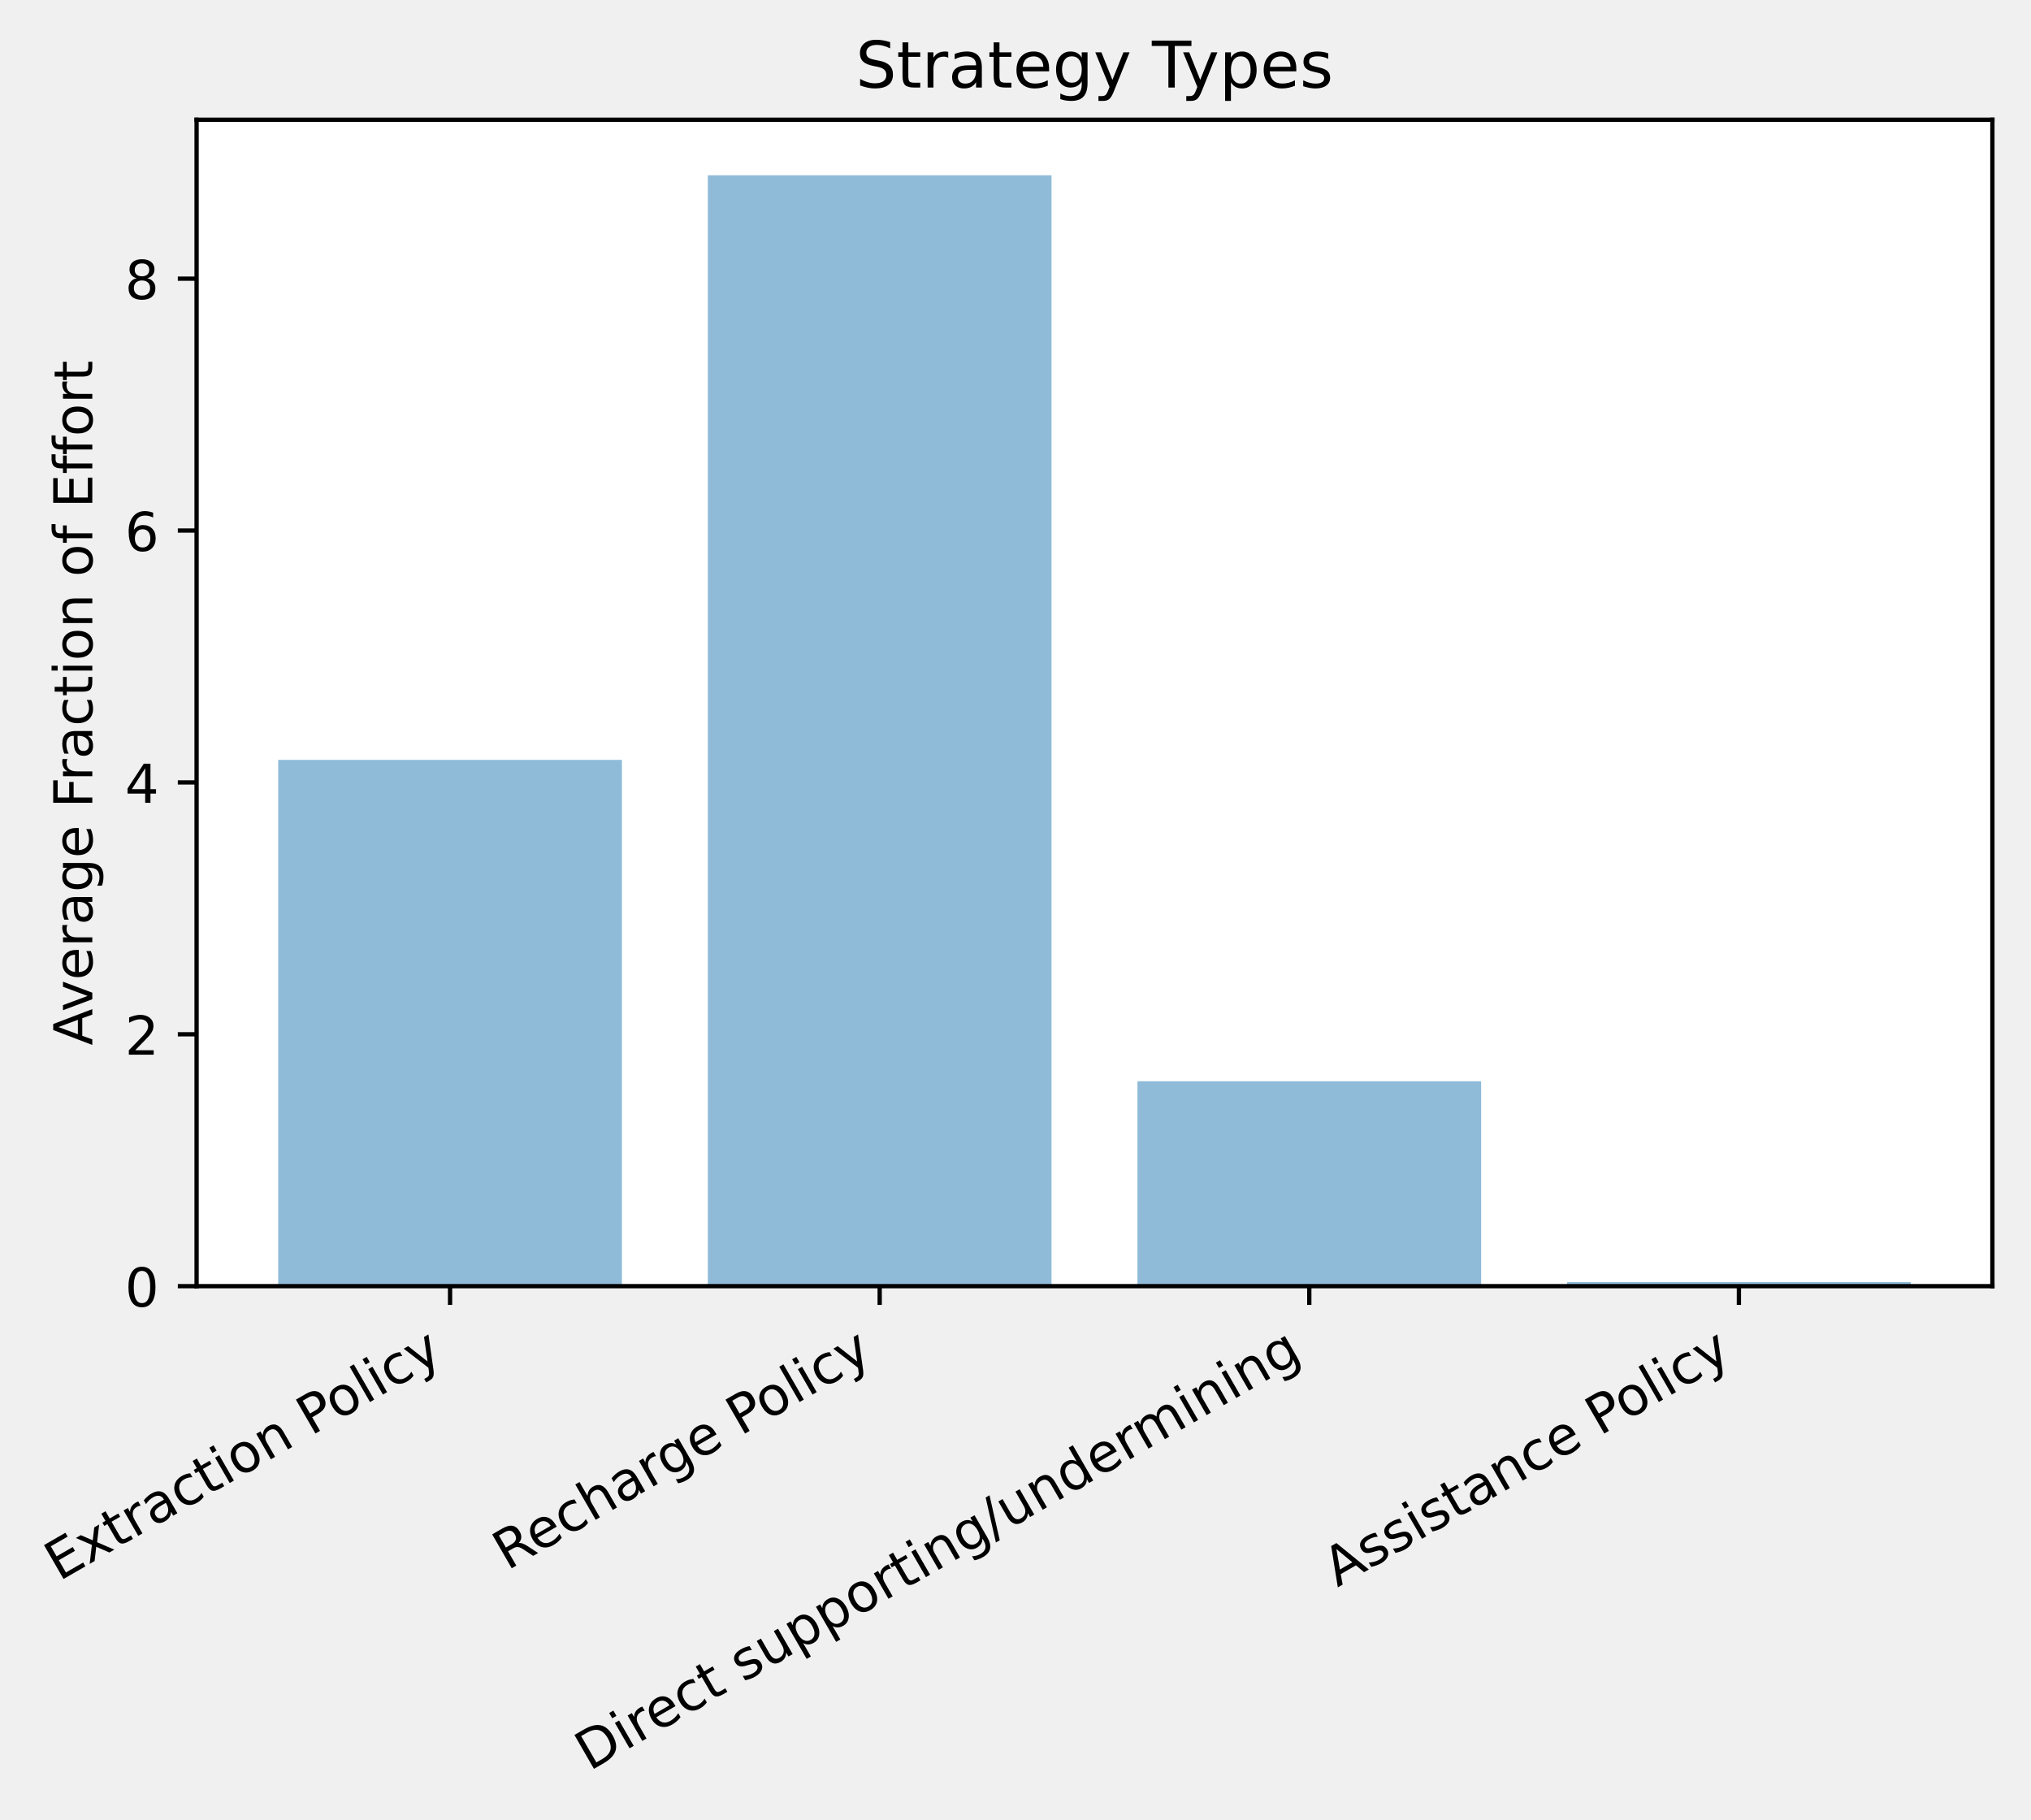
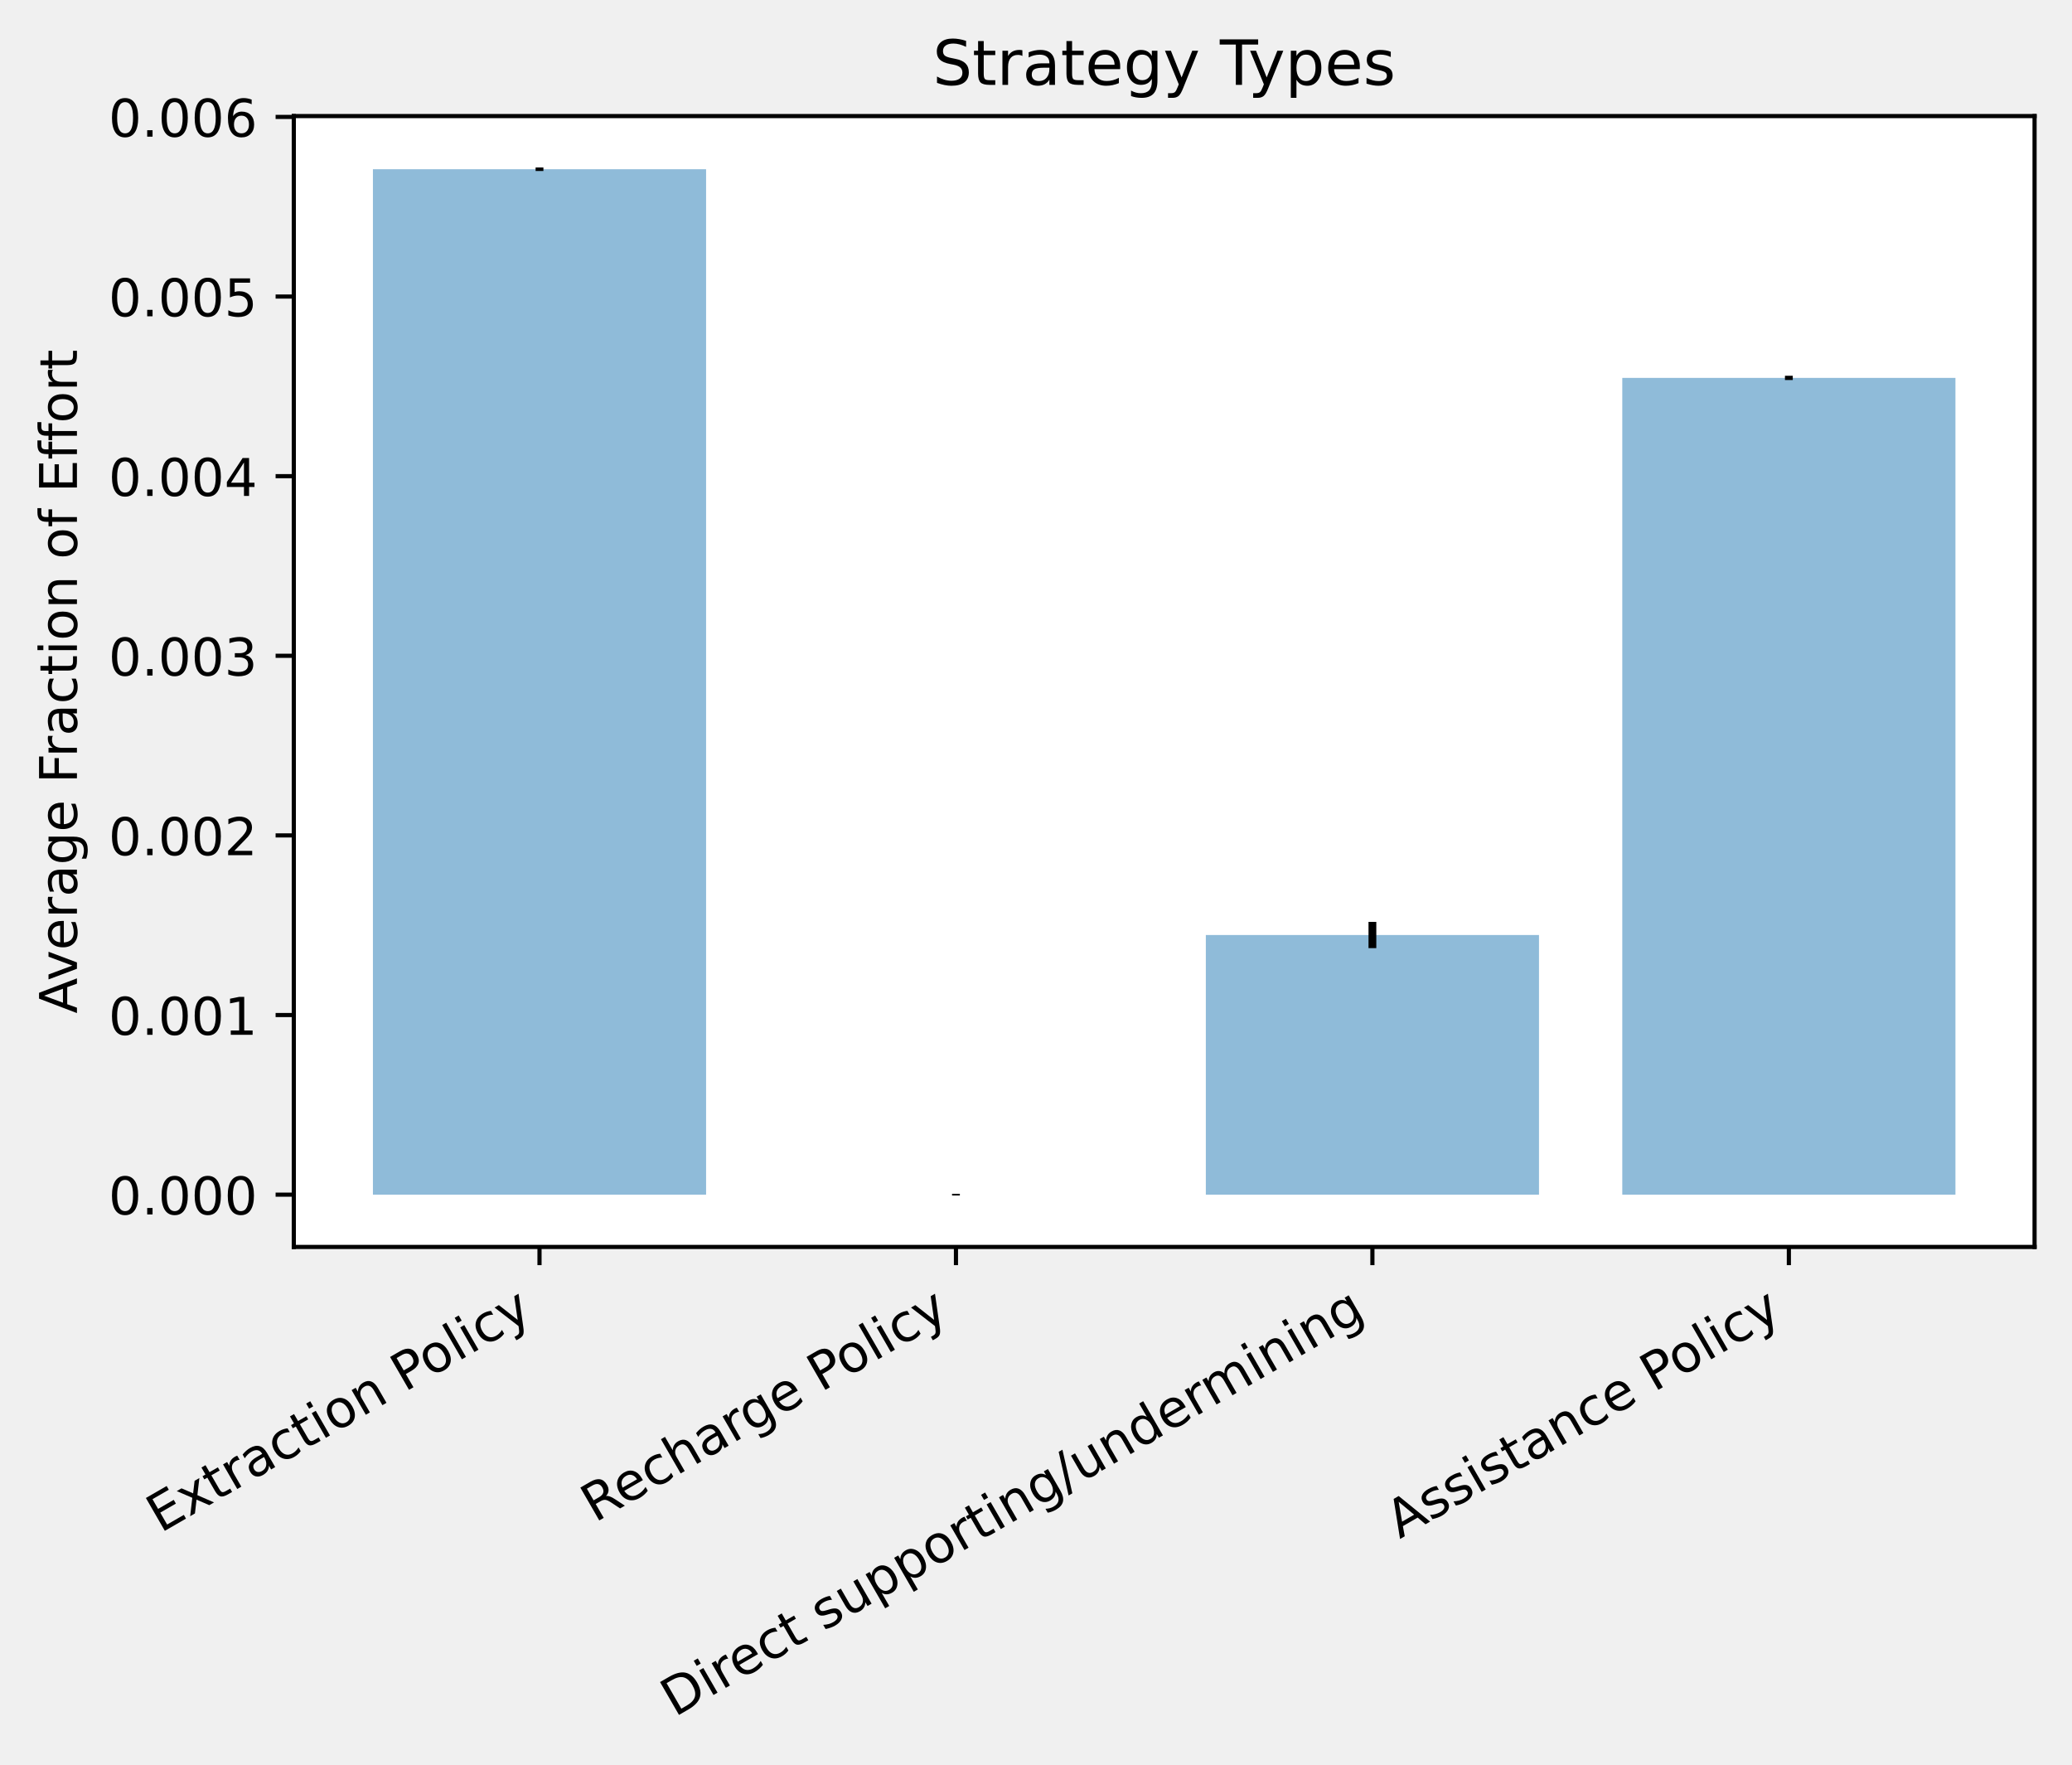
- <svg xmlns="http://www.w3.org/2000/svg" xmlns:xlink="http://www.w3.org/1999/xlink" height="339.226pt" version="1.1" viewBox="0 0 378.652 339.226" width="378.652pt">
+ <svg xmlns="http://www.w3.org/2000/svg" xmlns:xlink="http://www.w3.org/1999/xlink" height="339.226pt" version="1.1" viewBox="0 0 398.506 339.226" width="398.506pt">
  <defs>
    <style type="text/css">*{stroke-linecap:butt;stroke-linejoin:round;}</style>
  </defs>
  <g id="figure_1">
    <g id="patch_1">
-       <path d="M 0 339.226  L 378.652 339.226  L 378.652 0  L 0 0  z " style="fill:none;" />
+       <path d="M 0 339.226  L 398.506 339.226  L 398.506 0  L 0 0  z " style="fill:none;" />
    </g>
    <g id="axes_1">
      <g id="patch_2">
-         <path d="M 36.652 239.758  L 371.452 239.758  L 371.452 22.318  L 36.652 22.318  z " style="fill:#ffffff;" />
+         <path d="M 56.506 239.758  L 391.306 239.758  L 391.306 22.318  L 56.506 22.318  z " style="fill:#ffffff;" />
      </g>
      <g id="patch_3">
-         <path clip-path="url(#pf08c4c9f82)" d="M 51.87 239.758  L 115.947 239.758  L 115.947 141.653  L 51.87 141.653  z " style="fill:#1f77b4;opacity:0.5;" />
+         <path clip-path="url(#p76b4ec7cdc)" d="M 71.724 229.708  L 135.801 229.708  L 135.801 32.54  L 71.724 32.54  z " style="fill:#1f77b4;opacity:0.5;" />
      </g>
      <g id="patch_4">
-         <path clip-path="url(#pf08c4c9f82)" d="M 131.966 239.758  L 196.042 239.758  L 196.042 32.672  L 131.966 32.672  z " style="fill:#1f77b4;opacity:0.5;" />
+         <path clip-path="url(#p76b4ec7cdc)" d="M 151.82 229.708  L 215.897 229.708  L 215.897 229.708  L 151.82 229.708  z " style="fill:#1f77b4;opacity:0.5;" />
      </g>
      <g id="patch_5">
-         <path clip-path="url(#pf08c4c9f82)" d="M 212.061 239.758  L 276.138 239.758  L 276.138 201.562  L 212.061 201.562  z " style="fill:#1f77b4;opacity:0.5;" />
+         <path clip-path="url(#p76b4ec7cdc)" d="M 231.916 229.708  L 295.992 229.708  L 295.992 179.78  L 231.916 179.78  z " style="fill:#1f77b4;opacity:0.5;" />
      </g>
      <g id="patch_6">
-         <path clip-path="url(#pf08c4c9f82)" d="M 292.157 239.758  L 356.234 239.758  L 356.234 238.989  L 292.157 238.989  z " style="fill:#1f77b4;opacity:0.5;" />
+         <path clip-path="url(#p76b4ec7cdc)" d="M 312.012 229.708  L 376.088 229.708  L 376.088 72.661  L 312.012 72.661  z " style="fill:#1f77b4;opacity:0.5;" />
      </g>
      <g id="matplotlib.axis_1">
        <g id="xtick_1">
          <g id="line2d_1">
            <defs>
-               <path d="M 0 0  L 0 3.5  " id="mbf3cb7e32d" style="stroke:#000000;stroke-width:0.8;" />
+               <path d="M 0 0  L 0 3.5  " id="m0c2a0bc745" style="stroke:#000000;stroke-width:0.8;" />
            </defs>
            <g>
-               <use style="stroke:#000000;stroke-width:0.8;" x="83.908" xlink:href="#mbf3cb7e32d" y="239.758" />
+               <use style="stroke:#000000;stroke-width:0.8;" x="103.763" xlink:href="#m0c2a0bc745" y="239.758" />
            </g>
          </g>
          <g id="text_1">
-             <g transform="translate(10.99922 294.8323)rotate(-30)scale(0.1 -0.1)">
+             <g transform="translate(30.85358 294.8323)rotate(-30)scale(0.1 -0.1)">
              <defs>
                <path d="M 628 4666  L 3578 4666  L 3578 4134  L 1259 4134  L 1259 2753  L 3481 2753  L 3481 2222  L 1259 2222  L 1259 531  L 3634 531  L 3634 0  L 628 0  L 628 4666  z " id="DejaVuSans-45" transform="scale(0.015625)" />
                <path d="M 3513 3500  L 2247 1797  L 3578 0  L 2900 0  L 1881 1375  L 863 0  L 184 0  L 1544 1831  L 300 3500  L 978 3500  L 1906 2253  L 2834 3500  L 3513 3500  z " id="DejaVuSans-78" transform="scale(0.015625)" />
                <path d="M 1172 4494  L 1172 3500  L 2356 3500  L 2356 3053  L 1172 3053  L 1172 1153  Q 1172 725 1289 603  Q 1406 481 1766 481  L 2356 481  L 2356 0  L 1766 0  Q 1100 0 847 248  Q 594 497 594 1153  L 594 3053  L 172 3053  L 172 3500  L 594 3500  L 594 4494  L 1172 4494  z " id="DejaVuSans-74" transform="scale(0.015625)" />
                <path d="M 2631 2963  Q 2534 3019 2420 3045  Q 2306 3072 2169 3072  Q 1681 3072 1420 2755  Q 1159 2438 1159 1844  L 1159 0  L 581 0  L 581 3500  L 1159 3500  L 1159 2956  Q 1341 3275 1631 3429  Q 1922 3584 2338 3584  Q 2397 3584 2469 3576  Q 2541 3569 2628 3553  L 2631 2963  z " id="DejaVuSans-72" transform="scale(0.015625)" />
                <path d="M 2194 1759  Q 1497 1759 1228 1600  Q 959 1441 959 1056  Q 959 750 1161 570  Q 1363 391 1709 391  Q 2188 391 2477 730  Q 2766 1069 2766 1631  L 2766 1759  L 2194 1759  z M 3341 1997  L 3341 0  L 2766 0  L 2766 531  Q 2569 213 2275 61  Q 1981 -91 1556 -91  Q 1019 -91 701 211  Q 384 513 384 1019  Q 384 1609 779 1909  Q 1175 2209 1959 2209  L 2766 2209  L 2766 2266  Q 2766 2663 2505 2880  Q 2244 3097 1772 3097  Q 1472 3097 1187 3025  Q 903 2953 641 2809  L 641 3341  Q 956 3463 1253 3523  Q 1550 3584 1831 3584  Q 2591 3584 2966 3190  Q 3341 2797 3341 1997  z " id="DejaVuSans-61" transform="scale(0.015625)" />
                <path d="M 3122 3366  L 3122 2828  Q 2878 2963 2633 3030  Q 2388 3097 2138 3097  Q 1578 3097 1268 2742  Q 959 2388 959 1747  Q 959 1106 1268 751  Q 1578 397 2138 397  Q 2388 397 2633 464  Q 2878 531 3122 666  L 3122 134  Q 2881 22 2623 -34  Q 2366 -91 2075 -91  Q 1284 -91 818 406  Q 353 903 353 1747  Q 353 2603 823 3093  Q 1294 3584 2113 3584  Q 2378 3584 2631 3529  Q 2884 3475 3122 3366  z " id="DejaVuSans-63" transform="scale(0.015625)" />
                <path d="M 603 3500  L 1178 3500  L 1178 0  L 603 0  L 603 3500  z M 603 4863  L 1178 4863  L 1178 4134  L 603 4134  L 603 4863  z " id="DejaVuSans-69" transform="scale(0.015625)" />
                <path d="M 1959 3097  Q 1497 3097 1228 2736  Q 959 2375 959 1747  Q 959 1119 1226 758  Q 1494 397 1959 397  Q 2419 397 2687 759  Q 2956 1122 2956 1747  Q 2956 2369 2687 2733  Q 2419 3097 1959 3097  z M 1959 3584  Q 2709 3584 3137 3096  Q 3566 2609 3566 1747  Q 3566 888 3137 398  Q 2709 -91 1959 -91  Q 1206 -91 779 398  Q 353 888 353 1747  Q 353 2609 779 3096  Q 1206 3584 1959 3584  z " id="DejaVuSans-6f" transform="scale(0.015625)" />
                <path d="M 3513 2113  L 3513 0  L 2938 0  L 2938 2094  Q 2938 2591 2744 2837  Q 2550 3084 2163 3084  Q 1697 3084 1428 2787  Q 1159 2491 1159 1978  L 1159 0  L 581 0  L 581 3500  L 1159 3500  L 1159 2956  Q 1366 3272 1645 3428  Q 1925 3584 2291 3584  Q 2894 3584 3203 3211  Q 3513 2838 3513 2113  z " id="DejaVuSans-6e" transform="scale(0.015625)" />
                <path id="DejaVuSans-20" transform="scale(0.015625)" />
                <path d="M 1259 4147  L 1259 2394  L 2053 2394  Q 2494 2394 2734 2622  Q 2975 2850 2975 3272  Q 2975 3691 2734 3919  Q 2494 4147 2053 4147  L 1259 4147  z M 628 4666  L 2053 4666  Q 2838 4666 3239 4311  Q 3641 3956 3641 3272  Q 3641 2581 3239 2228  Q 2838 1875 2053 1875  L 1259 1875  L 1259 0  L 628 0  L 628 4666  z " id="DejaVuSans-50" transform="scale(0.015625)" />
                <path d="M 603 4863  L 1178 4863  L 1178 0  L 603 0  L 603 4863  z " id="DejaVuSans-6c" transform="scale(0.015625)" />
                <path d="M 2059 -325  Q 1816 -950 1584 -1140  Q 1353 -1331 966 -1331  L 506 -1331  L 506 -850  L 844 -850  Q 1081 -850 1212 -737  Q 1344 -625 1503 -206  L 1606 56  L 191 3500  L 800 3500  L 1894 763  L 2988 3500  L 3597 3500  L 2059 -325  z " id="DejaVuSans-79" transform="scale(0.015625)" />
              </defs>
              <use xlink:href="#DejaVuSans-45" />
              <use x="63.184" xlink:href="#DejaVuSans-78" />
              <use x="122.363" xlink:href="#DejaVuSans-74" />
              <use x="161.572" xlink:href="#DejaVuSans-72" />
              <use x="202.686" xlink:href="#DejaVuSans-61" />
              <use x="263.965" xlink:href="#DejaVuSans-63" />
              <use x="318.945" xlink:href="#DejaVuSans-74" />
              <use x="358.154" xlink:href="#DejaVuSans-69" />
              <use x="385.938" xlink:href="#DejaVuSans-6f" />
              <use x="447.119" xlink:href="#DejaVuSans-6e" />
              <use x="510.498" xlink:href="#DejaVuSans-20" />
              <use x="542.285" xlink:href="#DejaVuSans-50" />
              <use x="598.963" xlink:href="#DejaVuSans-6f" />
              <use x="660.145" xlink:href="#DejaVuSans-6c" />
              <use x="687.928" xlink:href="#DejaVuSans-69" />
              <use x="715.711" xlink:href="#DejaVuSans-63" />
              <use x="770.691" xlink:href="#DejaVuSans-79" />
            </g>
          </g>
        </g>
        <g id="xtick_2">
          <g id="line2d_2">
            <g>
-               <use style="stroke:#000000;stroke-width:0.8;" x="164.004" xlink:href="#mbf3cb7e32d" y="239.758" />
+               <use style="stroke:#000000;stroke-width:0.8;" x="183.858" xlink:href="#m0c2a0bc745" y="239.758" />
            </g>
          </g>
          <g id="text_2">
-             <g transform="translate(94.55631 292.8339)rotate(-30)scale(0.1 -0.1)">
+             <g transform="translate(114.4107 292.8339)rotate(-30)scale(0.1 -0.1)">
              <defs>
                <path d="M 2841 2188  Q 3044 2119 3236 1894  Q 3428 1669 3622 1275  L 4263 0  L 3584 0  L 2988 1197  Q 2756 1666 2539 1819  Q 2322 1972 1947 1972  L 1259 1972  L 1259 0  L 628 0  L 628 4666  L 2053 4666  Q 2853 4666 3247 4331  Q 3641 3997 3641 3322  Q 3641 2881 3436 2590  Q 3231 2300 2841 2188  z M 1259 4147  L 1259 2491  L 2053 2491  Q 2509 2491 2742 2702  Q 2975 2913 2975 3322  Q 2975 3731 2742 3939  Q 2509 4147 2053 4147  L 1259 4147  z " id="DejaVuSans-52" transform="scale(0.015625)" />
                <path d="M 3597 1894  L 3597 1613  L 953 1613  Q 991 1019 1311 708  Q 1631 397 2203 397  Q 2534 397 2845 478  Q 3156 559 3463 722  L 3463 178  Q 3153 47 2828 -22  Q 2503 -91 2169 -91  Q 1331 -91 842 396  Q 353 884 353 1716  Q 353 2575 817 3079  Q 1281 3584 2069 3584  Q 2775 3584 3186 3129  Q 3597 2675 3597 1894  z M 3022 2063  Q 3016 2534 2758 2815  Q 2500 3097 2075 3097  Q 1594 3097 1305 2825  Q 1016 2553 972 2059  L 3022 2063  z " id="DejaVuSans-65" transform="scale(0.015625)" />
                <path d="M 3513 2113  L 3513 0  L 2938 0  L 2938 2094  Q 2938 2591 2744 2837  Q 2550 3084 2163 3084  Q 1697 3084 1428 2787  Q 1159 2491 1159 1978  L 1159 0  L 581 0  L 581 4863  L 1159 4863  L 1159 2956  Q 1366 3272 1645 3428  Q 1925 3584 2291 3584  Q 2894 3584 3203 3211  Q 3513 2838 3513 2113  z " id="DejaVuSans-68" transform="scale(0.015625)" />
                <path d="M 2906 1791  Q 2906 2416 2648 2759  Q 2391 3103 1925 3103  Q 1463 3103 1205 2759  Q 947 2416 947 1791  Q 947 1169 1205 825  Q 1463 481 1925 481  Q 2391 481 2648 825  Q 2906 1169 2906 1791  z M 3481 434  Q 3481 -459 3084 -895  Q 2688 -1331 1869 -1331  Q 1566 -1331 1297 -1286  Q 1028 -1241 775 -1147  L 775 -588  Q 1028 -725 1275 -790  Q 1522 -856 1778 -856  Q 2344 -856 2625 -561  Q 2906 -266 2906 331  L 2906 616  Q 2728 306 2450 153  Q 2172 0 1784 0  Q 1141 0 747 490  Q 353 981 353 1791  Q 353 2603 747 3093  Q 1141 3584 1784 3584  Q 2172 3584 2450 3431  Q 2728 3278 2906 2969  L 2906 3500  L 3481 3500  L 3481 434  z " id="DejaVuSans-67" transform="scale(0.015625)" />
              </defs>
              <use xlink:href="#DejaVuSans-52" />
              <use x="64.982" xlink:href="#DejaVuSans-65" />
              <use x="126.506" xlink:href="#DejaVuSans-63" />
              <use x="181.486" xlink:href="#DejaVuSans-68" />
              <use x="244.865" xlink:href="#DejaVuSans-61" />
              <use x="306.145" xlink:href="#DejaVuSans-72" />
              <use x="345.508" xlink:href="#DejaVuSans-67" />
              <use x="408.984" xlink:href="#DejaVuSans-65" />
              <use x="470.508" xlink:href="#DejaVuSans-20" />
              <use x="502.295" xlink:href="#DejaVuSans-50" />
              <use x="558.973" xlink:href="#DejaVuSans-6f" />
              <use x="620.154" xlink:href="#DejaVuSans-6c" />
              <use x="647.938" xlink:href="#DejaVuSans-69" />
              <use x="675.721" xlink:href="#DejaVuSans-63" />
              <use x="730.701" xlink:href="#DejaVuSans-79" />
            </g>
          </g>
        </g>
        <g id="xtick_3">
          <g id="line2d_3">
            <g>
-               <use style="stroke:#000000;stroke-width:0.8;" x="244.1" xlink:href="#mbf3cb7e32d" y="239.758" />
+               <use style="stroke:#000000;stroke-width:0.8;" x="263.954" xlink:href="#m0c2a0bc745" y="239.758" />
            </g>
          </g>
          <g id="text_3">
-             <g transform="translate(109.8882 330.2253)rotate(-30)scale(0.1 -0.1)">
+             <g transform="translate(129.7425 330.2253)rotate(-30)scale(0.1 -0.1)">
              <defs>
                <path d="M 1259 4147  L 1259 519  L 2022 519  Q 2988 519 3436 956  Q 3884 1394 3884 2338  Q 3884 3275 3436 3711  Q 2988 4147 2022 4147  L 1259 4147  z M 628 4666  L 1925 4666  Q 3281 4666 3915 4102  Q 4550 3538 4550 2338  Q 4550 1131 3912 565  Q 3275 0 1925 0  L 628 0  L 628 4666  z " id="DejaVuSans-44" transform="scale(0.015625)" />
                <path d="M 2834 3397  L 2834 2853  Q 2591 2978 2328 3040  Q 2066 3103 1784 3103  Q 1356 3103 1142 2972  Q 928 2841 928 2578  Q 928 2378 1081 2264  Q 1234 2150 1697 2047  L 1894 2003  Q 2506 1872 2764 1633  Q 3022 1394 3022 966  Q 3022 478 2636 193  Q 2250 -91 1575 -91  Q 1294 -91 989 -36  Q 684 19 347 128  L 347 722  Q 666 556 975 473  Q 1284 391 1588 391  Q 1994 391 2212 530  Q 2431 669 2431 922  Q 2431 1156 2273 1281  Q 2116 1406 1581 1522  L 1381 1569  Q 847 1681 609 1914  Q 372 2147 372 2553  Q 372 3047 722 3315  Q 1072 3584 1716 3584  Q 2034 3584 2315 3537  Q 2597 3491 2834 3397  z " id="DejaVuSans-73" transform="scale(0.015625)" />
                <path d="M 544 1381  L 544 3500  L 1119 3500  L 1119 1403  Q 1119 906 1312 657  Q 1506 409 1894 409  Q 2359 409 2629 706  Q 2900 1003 2900 1516  L 2900 3500  L 3475 3500  L 3475 0  L 2900 0  L 2900 538  Q 2691 219 2414 64  Q 2138 -91 1772 -91  Q 1169 -91 856 284  Q 544 659 544 1381  z M 1991 3584  L 1991 3584  z " id="DejaVuSans-75" transform="scale(0.015625)" />
                <path d="M 1159 525  L 1159 -1331  L 581 -1331  L 581 3500  L 1159 3500  L 1159 2969  Q 1341 3281 1617 3432  Q 1894 3584 2278 3584  Q 2916 3584 3314 3078  Q 3713 2572 3713 1747  Q 3713 922 3314 415  Q 2916 -91 2278 -91  Q 1894 -91 1617 61  Q 1341 213 1159 525  z M 3116 1747  Q 3116 2381 2855 2742  Q 2594 3103 2138 3103  Q 1681 3103 1420 2742  Q 1159 2381 1159 1747  Q 1159 1113 1420 752  Q 1681 391 2138 391  Q 2594 391 2855 752  Q 3116 1113 3116 1747  z " id="DejaVuSans-70" transform="scale(0.015625)" />
                <path d="M 1625 4666  L 2156 4666  L 531 -594  L 0 -594  L 1625 4666  z " id="DejaVuSans-2f" transform="scale(0.015625)" />
                <path d="M 2906 2969  L 2906 4863  L 3481 4863  L 3481 0  L 2906 0  L 2906 525  Q 2725 213 2448 61  Q 2172 -91 1784 -91  Q 1150 -91 751 415  Q 353 922 353 1747  Q 353 2572 751 3078  Q 1150 3584 1784 3584  Q 2172 3584 2448 3432  Q 2725 3281 2906 2969  z M 947 1747  Q 947 1113 1208 752  Q 1469 391 1925 391  Q 2381 391 2643 752  Q 2906 1113 2906 1747  Q 2906 2381 2643 2742  Q 2381 3103 1925 3103  Q 1469 3103 1208 2742  Q 947 2381 947 1747  z " id="DejaVuSans-64" transform="scale(0.015625)" />
                <path d="M 3328 2828  Q 3544 3216 3844 3400  Q 4144 3584 4550 3584  Q 5097 3584 5394 3201  Q 5691 2819 5691 2113  L 5691 0  L 5113 0  L 5113 2094  Q 5113 2597 4934 2840  Q 4756 3084 4391 3084  Q 3944 3084 3684 2787  Q 3425 2491 3425 1978  L 3425 0  L 2847 0  L 2847 2094  Q 2847 2600 2669 2842  Q 2491 3084 2119 3084  Q 1678 3084 1418 2786  Q 1159 2488 1159 1978  L 1159 0  L 581 0  L 581 3500  L 1159 3500  L 1159 2956  Q 1356 3278 1631 3431  Q 1906 3584 2284 3584  Q 2666 3584 2933 3390  Q 3200 3197 3328 2828  z " id="DejaVuSans-6d" transform="scale(0.015625)" />
              </defs>
              <use xlink:href="#DejaVuSans-44" />
              <use x="77.002" xlink:href="#DejaVuSans-69" />
              <use x="104.785" xlink:href="#DejaVuSans-72" />
              <use x="143.648" xlink:href="#DejaVuSans-65" />
              <use x="205.172" xlink:href="#DejaVuSans-63" />
              <use x="260.152" xlink:href="#DejaVuSans-74" />
              <use x="299.361" xlink:href="#DejaVuSans-20" />
              <use x="331.148" xlink:href="#DejaVuSans-73" />
              <use x="383.248" xlink:href="#DejaVuSans-75" />
              <use x="446.627" xlink:href="#DejaVuSans-70" />
              <use x="510.104" xlink:href="#DejaVuSans-70" />
              <use x="573.58" xlink:href="#DejaVuSans-6f" />
              <use x="634.762" xlink:href="#DejaVuSans-72" />
              <use x="675.875" xlink:href="#DejaVuSans-74" />
              <use x="715.084" xlink:href="#DejaVuSans-69" />
              <use x="742.867" xlink:href="#DejaVuSans-6e" />
              <use x="806.246" xlink:href="#DejaVuSans-67" />
              <use x="869.723" xlink:href="#DejaVuSans-2f" />
              <use x="903.414" xlink:href="#DejaVuSans-75" />
              <use x="966.793" xlink:href="#DejaVuSans-6e" />
              <use x="1030.172" xlink:href="#DejaVuSans-64" />
              <use x="1093.648" xlink:href="#DejaVuSans-65" />
              <use x="1155.172" xlink:href="#DejaVuSans-72" />
              <use x="1194.535" xlink:href="#DejaVuSans-6d" />
              <use x="1291.947" xlink:href="#DejaVuSans-69" />
              <use x="1319.73" xlink:href="#DejaVuSans-6e" />
              <use x="1383.109" xlink:href="#DejaVuSans-69" />
              <use x="1410.893" xlink:href="#DejaVuSans-6e" />
              <use x="1474.271" xlink:href="#DejaVuSans-67" />
            </g>
          </g>
        </g>
        <g id="xtick_4">
          <g id="line2d_4">
            <g>
-               <use style="stroke:#000000;stroke-width:0.8;" x="324.195" xlink:href="#mbf3cb7e32d" y="239.758" />
+               <use style="stroke:#000000;stroke-width:0.8;" x="344.05" xlink:href="#m0c2a0bc745" y="239.758" />
            </g>
          </g>
          <g id="text_4">
-             <g transform="translate(249.3513 295.9495)rotate(-30)scale(0.1 -0.1)">
+             <g transform="translate(269.2056 295.9495)rotate(-30)scale(0.1 -0.1)">
              <defs>
                <path d="M 2188 4044  L 1331 1722  L 3047 1722  L 2188 4044  z M 1831 4666  L 2547 4666  L 4325 0  L 3669 0  L 3244 1197  L 1141 1197  L 716 0  L 50 0  L 1831 4666  z " id="DejaVuSans-41" transform="scale(0.015625)" />
              </defs>
              <use xlink:href="#DejaVuSans-41" />
              <use x="68.408" xlink:href="#DejaVuSans-73" />
              <use x="120.508" xlink:href="#DejaVuSans-73" />
              <use x="172.607" xlink:href="#DejaVuSans-69" />
              <use x="200.391" xlink:href="#DejaVuSans-73" />
              <use x="252.49" xlink:href="#DejaVuSans-74" />
              <use x="291.699" xlink:href="#DejaVuSans-61" />
              <use x="352.979" xlink:href="#DejaVuSans-6e" />
              <use x="416.357" xlink:href="#DejaVuSans-63" />
              <use x="471.338" xlink:href="#DejaVuSans-65" />
              <use x="532.861" xlink:href="#DejaVuSans-20" />
              <use x="564.648" xlink:href="#DejaVuSans-50" />
              <use x="621.326" xlink:href="#DejaVuSans-6f" />
              <use x="682.508" xlink:href="#DejaVuSans-6c" />
              <use x="710.291" xlink:href="#DejaVuSans-69" />
              <use x="738.074" xlink:href="#DejaVuSans-63" />
              <use x="793.055" xlink:href="#DejaVuSans-79" />
            </g>
          </g>
        </g>
      </g>
      <g id="matplotlib.axis_2">
        <g id="ytick_1">
          <g id="line2d_5">
            <defs>
-               <path d="M 0 0  L -3.5 0  " id="m85d5353b4e" style="stroke:#000000;stroke-width:0.8;" />
+               <path d="M 0 0  L -3.5 0  " id="m47e006fe81" style="stroke:#000000;stroke-width:0.8;" />
            </defs>
            <g>
-               <use style="stroke:#000000;stroke-width:0.8;" x="36.652" xlink:href="#m85d5353b4e" y="239.758" />
+               <use style="stroke:#000000;stroke-width:0.8;" x="56.506" xlink:href="#m47e006fe81" y="229.708" />
            </g>
          </g>
          <g id="text_5">
-             <g transform="translate(23.28939 243.5573)scale(0.1 -0.1)">
+             <g transform="translate(20.87813 233.5077)scale(0.1 -0.1)">
              <defs>
                <path d="M 2034 4250  Q 1547 4250 1301 3770  Q 1056 3291 1056 2328  Q 1056 1369 1301 889  Q 1547 409 2034 409  Q 2525 409 2770 889  Q 3016 1369 3016 2328  Q 3016 3291 2770 3770  Q 2525 4250 2034 4250  z M 2034 4750  Q 2819 4750 3233 4129  Q 3647 3509 3647 2328  Q 3647 1150 3233 529  Q 2819 -91 2034 -91  Q 1250 -91 836 529  Q 422 1150 422 2328  Q 422 3509 836 4129  Q 1250 4750 2034 4750  z " id="DejaVuSans-30" transform="scale(0.015625)" />
-               </defs>
-               <use xlink:href="#DejaVuSans-30" />
+                 <path d="M 684 794  L 1344 794  L 1344 0  L 684 0  L 684 794  z " id="DejaVuSans-2e" transform="scale(0.015625)" />
+               </defs>
+               <use xlink:href="#DejaVuSans-30" />
+               <use x="63.623" xlink:href="#DejaVuSans-2e" />
+               <use x="95.41" xlink:href="#DejaVuSans-30" />
+               <use x="159.033" xlink:href="#DejaVuSans-30" />
+               <use x="222.656" xlink:href="#DejaVuSans-30" />
            </g>
          </g>
        </g>
        <g id="ytick_2">
          <g id="line2d_6">
            <g>
-               <use style="stroke:#000000;stroke-width:0.8;" x="36.652" xlink:href="#m85d5353b4e" y="192.805" />
+               <use style="stroke:#000000;stroke-width:0.8;" x="56.506" xlink:href="#m47e006fe81" y="195.17" />
            </g>
          </g>
          <g id="text_6">
-             <g transform="translate(23.28939 196.6044)scale(0.1 -0.1)">
-               <defs>
-                 <path d="M 1228 531  L 3431 531  L 3431 0  L 469 0  L 469 531  Q 828 903 1448 1529  Q 2069 2156 2228 2338  Q 2531 2678 2651 2914  Q 2772 3150 2772 3378  Q 2772 3750 2511 3984  Q 2250 4219 1831 4219  Q 1534 4219 1204 4116  Q 875 4013 500 3803  L 500 4441  Q 881 4594 1212 4672  Q 1544 4750 1819 4750  Q 2544 4750 2975 4387  Q 3406 4025 3406 3419  Q 3406 3131 3298 2873  Q 3191 2616 2906 2266  Q 2828 2175 2409 1742  Q 1991 1309 1228 531  z " id="DejaVuSans-32" transform="scale(0.015625)" />
-               </defs>
-               <use xlink:href="#DejaVuSans-32" />
+             <g transform="translate(20.87813 198.9693)scale(0.1 -0.1)">
+               <defs>
+                 <path d="M 794 531  L 1825 531  L 1825 4091  L 703 3866  L 703 4441  L 1819 4666  L 2450 4666  L 2450 531  L 3481 531  L 3481 0  L 794 0  L 794 531  z " id="DejaVuSans-31" transform="scale(0.015625)" />
+               </defs>
+               <use xlink:href="#DejaVuSans-30" />
+               <use x="63.623" xlink:href="#DejaVuSans-2e" />
+               <use x="95.41" xlink:href="#DejaVuSans-30" />
+               <use x="159.033" xlink:href="#DejaVuSans-30" />
+               <use x="222.656" xlink:href="#DejaVuSans-31" />
            </g>
          </g>
        </g>
        <g id="ytick_3">
          <g id="line2d_7">
            <g>
-               <use style="stroke:#000000;stroke-width:0.8;" x="36.652" xlink:href="#m85d5353b4e" y="145.852" />
+               <use style="stroke:#000000;stroke-width:0.8;" x="56.506" xlink:href="#m47e006fe81" y="160.632" />
            </g>
          </g>
          <g id="text_7">
-             <g transform="translate(23.28939 149.6515)scale(0.1 -0.1)">
-               <defs>
-                 <path d="M 2419 4116  L 825 1625  L 2419 1625  L 2419 4116  z M 2253 4666  L 3047 4666  L 3047 1625  L 3713 1625  L 3713 1100  L 3047 1100  L 3047 0  L 2419 0  L 2419 1100  L 313 1100  L 313 1709  L 2253 4666  z " id="DejaVuSans-34" transform="scale(0.015625)" />
-               </defs>
-               <use xlink:href="#DejaVuSans-34" />
+             <g transform="translate(20.87813 164.431)scale(0.1 -0.1)">
+               <defs>
+                 <path d="M 1228 531  L 3431 531  L 3431 0  L 469 0  L 469 531  Q 828 903 1448 1529  Q 2069 2156 2228 2338  Q 2531 2678 2651 2914  Q 2772 3150 2772 3378  Q 2772 3750 2511 3984  Q 2250 4219 1831 4219  Q 1534 4219 1204 4116  Q 875 4013 500 3803  L 500 4441  Q 881 4594 1212 4672  Q 1544 4750 1819 4750  Q 2544 4750 2975 4387  Q 3406 4025 3406 3419  Q 3406 3131 3298 2873  Q 3191 2616 2906 2266  Q 2828 2175 2409 1742  Q 1991 1309 1228 531  z " id="DejaVuSans-32" transform="scale(0.015625)" />
+               </defs>
+               <use xlink:href="#DejaVuSans-30" />
+               <use x="63.623" xlink:href="#DejaVuSans-2e" />
+               <use x="95.41" xlink:href="#DejaVuSans-30" />
+               <use x="159.033" xlink:href="#DejaVuSans-30" />
+               <use x="222.656" xlink:href="#DejaVuSans-32" />
            </g>
          </g>
        </g>
        <g id="ytick_4">
          <g id="line2d_8">
            <g>
-               <use style="stroke:#000000;stroke-width:0.8;" x="36.652" xlink:href="#m85d5353b4e" y="98.899" />
+               <use style="stroke:#000000;stroke-width:0.8;" x="56.506" xlink:href="#m47e006fe81" y="126.093" />
            </g>
          </g>
          <g id="text_8">
-             <g transform="translate(23.28939 102.6985)scale(0.1 -0.1)">
-               <defs>
-                 <path d="M 2113 2584  Q 1688 2584 1439 2293  Q 1191 2003 1191 1497  Q 1191 994 1439 701  Q 1688 409 2113 409  Q 2538 409 2786 701  Q 3034 994 3034 1497  Q 3034 2003 2786 2293  Q 2538 2584 2113 2584  z M 3366 4563  L 3366 3988  Q 3128 4100 2886 4159  Q 2644 4219 2406 4219  Q 1781 4219 1451 3797  Q 1122 3375 1075 2522  Q 1259 2794 1537 2939  Q 1816 3084 2150 3084  Q 2853 3084 3261 2657  Q 3669 2231 3669 1497  Q 3669 778 3244 343  Q 2819 -91 2113 -91  Q 1303 -91 875 529  Q 447 1150 447 2328  Q 447 3434 972 4092  Q 1497 4750 2381 4750  Q 2619 4750 2861 4703  Q 3103 4656 3366 4563  z " id="DejaVuSans-36" transform="scale(0.015625)" />
-               </defs>
-               <use xlink:href="#DejaVuSans-36" />
+             <g transform="translate(20.87813 129.8926)scale(0.1 -0.1)">
+               <defs>
+                 <path d="M 2597 2516  Q 3050 2419 3304 2112  Q 3559 1806 3559 1356  Q 3559 666 3084 287  Q 2609 -91 1734 -91  Q 1441 -91 1130 -33  Q 819 25 488 141  L 488 750  Q 750 597 1062 519  Q 1375 441 1716 441  Q 2309 441 2620 675  Q 2931 909 2931 1356  Q 2931 1769 2642 2001  Q 2353 2234 1838 2234  L 1294 2234  L 1294 2753  L 1863 2753  Q 2328 2753 2575 2939  Q 2822 3125 2822 3475  Q 2822 3834 2567 4026  Q 2313 4219 1838 4219  Q 1578 4219 1281 4162  Q 984 4106 628 3988  L 628 4550  Q 988 4650 1302 4700  Q 1616 4750 1894 4750  Q 2613 4750 3031 4423  Q 3450 4097 3450 3541  Q 3450 3153 3228 2886  Q 3006 2619 2597 2516  z " id="DejaVuSans-33" transform="scale(0.015625)" />
+               </defs>
+               <use xlink:href="#DejaVuSans-30" />
+               <use x="63.623" xlink:href="#DejaVuSans-2e" />
+               <use x="95.41" xlink:href="#DejaVuSans-30" />
+               <use x="159.033" xlink:href="#DejaVuSans-30" />
+               <use x="222.656" xlink:href="#DejaVuSans-33" />
            </g>
          </g>
        </g>
        <g id="ytick_5">
          <g id="line2d_9">
            <g>
-               <use style="stroke:#000000;stroke-width:0.8;" x="36.652" xlink:href="#m85d5353b4e" y="51.946" />
+               <use style="stroke:#000000;stroke-width:0.8;" x="56.506" xlink:href="#m47e006fe81" y="91.555" />
            </g>
          </g>
          <g id="text_9">
-             <g transform="translate(23.28939 55.74557)scale(0.1 -0.1)">
-               <defs>
-                 <path d="M 2034 2216  Q 1584 2216 1326 1975  Q 1069 1734 1069 1313  Q 1069 891 1326 650  Q 1584 409 2034 409  Q 2484 409 2743 651  Q 3003 894 3003 1313  Q 3003 1734 2745 1975  Q 2488 2216 2034 2216  z M 1403 2484  Q 997 2584 770 2862  Q 544 3141 544 3541  Q 544 4100 942 4425  Q 1341 4750 2034 4750  Q 2731 4750 3128 4425  Q 3525 4100 3525 3541  Q 3525 3141 3298 2862  Q 3072 2584 2669 2484  Q 3125 2378 3379 2068  Q 3634 1759 3634 1313  Q 3634 634 3220 271  Q 2806 -91 2034 -91  Q 1263 -91 848 271  Q 434 634 434 1313  Q 434 1759 690 2068  Q 947 2378 1403 2484  z M 1172 3481  Q 1172 3119 1398 2916  Q 1625 2713 2034 2713  Q 2441 2713 2670 2916  Q 2900 3119 2900 3481  Q 2900 3844 2670 4047  Q 2441 4250 2034 4250  Q 1625 4250 1398 4047  Q 1172 3844 1172 3481  z " id="DejaVuSans-38" transform="scale(0.015625)" />
-               </defs>
-               <use xlink:href="#DejaVuSans-38" />
-             </g>
-           </g>
-         </g>
-         <g id="text_10">
-           <g transform="translate(17.2097 194.8717)rotate(-90)scale(0.1 -0.1)">
+             <g transform="translate(20.87813 95.35429)scale(0.1 -0.1)">
+               <defs>
+                 <path d="M 2419 4116  L 825 1625  L 2419 1625  L 2419 4116  z M 2253 4666  L 3047 4666  L 3047 1625  L 3713 1625  L 3713 1100  L 3047 1100  L 3047 0  L 2419 0  L 2419 1100  L 313 1100  L 313 1709  L 2253 4666  z " id="DejaVuSans-34" transform="scale(0.015625)" />
+               </defs>
+               <use xlink:href="#DejaVuSans-30" />
+               <use x="63.623" xlink:href="#DejaVuSans-2e" />
+               <use x="95.41" xlink:href="#DejaVuSans-30" />
+               <use x="159.033" xlink:href="#DejaVuSans-30" />
+               <use x="222.656" xlink:href="#DejaVuSans-34" />
+             </g>
+           </g>
+         </g>
+         <g id="ytick_6">
+           <g id="line2d_10">
+             <g>
+               <use style="stroke:#000000;stroke-width:0.8;" x="56.506" xlink:href="#m47e006fe81" y="57.017" />
+             </g>
+           </g>
+           <g id="text_10">
+             <g transform="translate(20.87813 60.81594)scale(0.1 -0.1)">
+               <defs>
+                 <path d="M 691 4666  L 3169 4666  L 3169 4134  L 1269 4134  L 1269 2991  Q 1406 3038 1543 3061  Q 1681 3084 1819 3084  Q 2600 3084 3056 2656  Q 3513 2228 3513 1497  Q 3513 744 3044 326  Q 2575 -91 1722 -91  Q 1428 -91 1123 -41  Q 819 9 494 109  L 494 744  Q 775 591 1075 516  Q 1375 441 1709 441  Q 2250 441 2565 725  Q 2881 1009 2881 1497  Q 2881 1984 2565 2268  Q 2250 2553 1709 2553  Q 1456 2553 1204 2497  Q 953 2441 691 2322  L 691 4666  z " id="DejaVuSans-35" transform="scale(0.015625)" />
+               </defs>
+               <use xlink:href="#DejaVuSans-30" />
+               <use x="63.623" xlink:href="#DejaVuSans-2e" />
+               <use x="95.41" xlink:href="#DejaVuSans-30" />
+               <use x="159.033" xlink:href="#DejaVuSans-30" />
+               <use x="222.656" xlink:href="#DejaVuSans-35" />
+             </g>
+           </g>
+         </g>
+         <g id="ytick_7">
+           <g id="line2d_11">
+             <g>
+               <use style="stroke:#000000;stroke-width:0.8;" x="56.506" xlink:href="#m47e006fe81" y="22.478" />
+             </g>
+           </g>
+           <g id="text_11">
+             <g transform="translate(20.87813 26.27759)scale(0.1 -0.1)">
+               <defs>
+                 <path d="M 2113 2584  Q 1688 2584 1439 2293  Q 1191 2003 1191 1497  Q 1191 994 1439 701  Q 1688 409 2113 409  Q 2538 409 2786 701  Q 3034 994 3034 1497  Q 3034 2003 2786 2293  Q 2538 2584 2113 2584  z M 3366 4563  L 3366 3988  Q 3128 4100 2886 4159  Q 2644 4219 2406 4219  Q 1781 4219 1451 3797  Q 1122 3375 1075 2522  Q 1259 2794 1537 2939  Q 1816 3084 2150 3084  Q 2853 3084 3261 2657  Q 3669 2231 3669 1497  Q 3669 778 3244 343  Q 2819 -91 2113 -91  Q 1303 -91 875 529  Q 447 1150 447 2328  Q 447 3434 972 4092  Q 1497 4750 2381 4750  Q 2619 4750 2861 4703  Q 3103 4656 3366 4563  z " id="DejaVuSans-36" transform="scale(0.015625)" />
+               </defs>
+               <use xlink:href="#DejaVuSans-30" />
+               <use x="63.623" xlink:href="#DejaVuSans-2e" />
+               <use x="95.41" xlink:href="#DejaVuSans-30" />
+               <use x="159.033" xlink:href="#DejaVuSans-30" />
+               <use x="222.656" xlink:href="#DejaVuSans-36" />
+             </g>
+           </g>
+         </g>
+         <g id="text_12">
+           <g transform="translate(14.79844 194.8717)rotate(-90)scale(0.1 -0.1)">
            <defs>
              <path d="M 191 3500  L 800 3500  L 1894 563  L 2988 3500  L 3597 3500  L 2284 0  L 1503 0  L 191 3500  z " id="DejaVuSans-76" transform="scale(0.015625)" />
              <path d="M 628 4666  L 3309 4666  L 3309 4134  L 1259 4134  L 1259 2759  L 3109 2759  L 3109 2228  L 1259 2228  L 1259 0  L 628 0  L 628 4666  z " id="DejaVuSans-46" transform="scale(0.015625)" />
              <path d="M 2375 4863  L 2375 4384  L 1825 4384  Q 1516 4384 1395 4259  Q 1275 4134 1275 3809  L 1275 3500  L 2222 3500  L 2222 3053  L 1275 3053  L 1275 0  L 697 0  L 697 3053  L 147 3053  L 147 3500  L 697 3500  L 697 3744  Q 697 4328 969 4595  Q 1241 4863 1831 4863  L 2375 4863  z " id="DejaVuSans-66" transform="scale(0.015625)" />
            </defs>
            <use xlink:href="#DejaVuSans-41" />
            <use x="62.533" xlink:href="#DejaVuSans-76" />
            <use x="121.713" xlink:href="#DejaVuSans-65" />
            <use x="183.236" xlink:href="#DejaVuSans-72" />
            <use x="224.35" xlink:href="#DejaVuSans-61" />
            <use x="285.629" xlink:href="#DejaVuSans-67" />
            <use x="349.105" xlink:href="#DejaVuSans-65" />
            <use x="410.629" xlink:href="#DejaVuSans-20" />
            <use x="442.416" xlink:href="#DejaVuSans-46" />
            <use x="492.686" xlink:href="#DejaVuSans-72" />
            <use x="533.799" xlink:href="#DejaVuSans-61" />
            <use x="595.078" xlink:href="#DejaVuSans-63" />
            <use x="650.059" xlink:href="#DejaVuSans-74" />
            <use x="689.268" xlink:href="#DejaVuSans-69" />
            <use x="717.051" xlink:href="#DejaVuSans-6f" />
            <use x="778.232" xlink:href="#DejaVuSans-6e" />
            <use x="841.611" xlink:href="#DejaVuSans-20" />
            <use x="873.398" xlink:href="#DejaVuSans-6f" />
            <use x="934.58" xlink:href="#DejaVuSans-66" />
            <use x="969.785" xlink:href="#DejaVuSans-20" />
            <use x="1001.572" xlink:href="#DejaVuSans-45" />
            <use x="1064.756" xlink:href="#DejaVuSans-66" />
            <use x="1099.961" xlink:href="#DejaVuSans-66" />
            <use x="1135.166" xlink:href="#DejaVuSans-6f" />
            <use x="1196.348" xlink:href="#DejaVuSans-72" />
            <use x="1237.461" xlink:href="#DejaVuSans-74" />
          </g>
        </g>
      </g>
+       <g id="LineCollection_1">
+         <path clip-path="url(#p76b4ec7cdc)" d="M 103.763 32.878  L 103.763 32.202  " style="fill:none;stroke:#000000;stroke-width:1.5;" />
+         <path clip-path="url(#p76b4ec7cdc)" d="M 183.858 229.874  L 183.858 229.542  " style="fill:none;stroke:#000000;stroke-width:1.5;" />
+         <path clip-path="url(#p76b4ec7cdc)" d="M 263.954 182.303  L 263.954 177.257  " style="fill:none;stroke:#000000;stroke-width:1.5;" />
+         <path clip-path="url(#p76b4ec7cdc)" d="M 344.05 73.074  L 344.05 72.248  " style="fill:none;stroke:#000000;stroke-width:1.5;" />
+       </g>
      <g id="patch_7">
-         <path d="M 36.652 239.758  L 36.652 22.318  " style="fill:none;stroke:#000000;stroke-linecap:square;stroke-linejoin:miter;stroke-width:0.8;" />
+         <path d="M 56.506 239.758  L 56.506 22.318  " style="fill:none;stroke:#000000;stroke-linecap:square;stroke-linejoin:miter;stroke-width:0.8;" />
      </g>
      <g id="patch_8">
-         <path d="M 371.452 239.758  L 371.452 22.318  " style="fill:none;stroke:#000000;stroke-linecap:square;stroke-linejoin:miter;stroke-width:0.8;" />
+         <path d="M 391.306 239.758  L 391.306 22.318  " style="fill:none;stroke:#000000;stroke-linecap:square;stroke-linejoin:miter;stroke-width:0.8;" />
      </g>
      <g id="patch_9">
-         <path d="M 36.652 239.758  L 371.452 239.758  " style="fill:none;stroke:#000000;stroke-linecap:square;stroke-linejoin:miter;stroke-width:0.8;" />
+         <path d="M 56.506 239.758  L 391.306 239.758  " style="fill:none;stroke:#000000;stroke-linecap:square;stroke-linejoin:miter;stroke-width:0.8;" />
      </g>
      <g id="patch_10">
-         <path d="M 36.652 22.318  L 371.452 22.318  " style="fill:none;stroke:#000000;stroke-linecap:square;stroke-linejoin:miter;stroke-width:0.8;" />
-       </g>
-       <g id="text_11">
-         <g transform="translate(159.5309 16.31812)scale(0.12 -0.12)">
+         <path d="M 56.506 22.318  L 391.306 22.318  " style="fill:none;stroke:#000000;stroke-linecap:square;stroke-linejoin:miter;stroke-width:0.8;" />
+       </g>
+       <g id="text_13">
+         <g transform="translate(179.3853 16.31812)scale(0.12 -0.12)">
          <defs>
            <path d="M 3425 4513  L 3425 3897  Q 3066 4069 2747 4153  Q 2428 4238 2131 4238  Q 1616 4238 1336 4038  Q 1056 3838 1056 3469  Q 1056 3159 1242 3001  Q 1428 2844 1947 2747  L 2328 2669  Q 3034 2534 3370 2195  Q 3706 1856 3706 1288  Q 3706 609 3251 259  Q 2797 -91 1919 -91  Q 1588 -91 1214 -16  Q 841 59 441 206  L 441 856  Q 825 641 1194 531  Q 1563 422 1919 422  Q 2459 422 2753 634  Q 3047 847 3047 1241  Q 3047 1584 2836 1778  Q 2625 1972 2144 2069  L 1759 2144  Q 1053 2284 737 2584  Q 422 2884 422 3419  Q 422 4038 858 4394  Q 1294 4750 2059 4750  Q 2388 4750 2728 4690  Q 3069 4631 3425 4513  z " id="DejaVuSans-53" transform="scale(0.015625)" />
            <path d="M -19 4666  L 3928 4666  L 3928 4134  L 2272 4134  L 2272 0  L 1638 0  L 1638 4134  L -19 4134  L -19 4666  z " id="DejaVuSans-54" transform="scale(0.015625)" />
          </defs>
          <use xlink:href="#DejaVuSans-53" />
          <use x="63.477" xlink:href="#DejaVuSans-74" />
          <use x="102.686" xlink:href="#DejaVuSans-72" />
          <use x="143.799" xlink:href="#DejaVuSans-61" />
          <use x="205.078" xlink:href="#DejaVuSans-74" />
          <use x="244.287" xlink:href="#DejaVuSans-65" />
          <use x="305.811" xlink:href="#DejaVuSans-67" />
          <use x="369.287" xlink:href="#DejaVuSans-79" />
          <use x="428.467" xlink:href="#DejaVuSans-20" />
          <use x="460.254" xlink:href="#DejaVuSans-54" />
          <use x="505.713" xlink:href="#DejaVuSans-79" />
          <use x="564.893" xlink:href="#DejaVuSans-70" />
          <use x="628.369" xlink:href="#DejaVuSans-65" />
          <use x="689.893" xlink:href="#DejaVuSans-73" />
        </g>
      </g>
    </g>
  </g>
  <defs>
-     <clipPath id="pf08c4c9f82">
-       <rect height="217.44" width="334.8" x="36.652" y="22.318" />
+     <clipPath id="p76b4ec7cdc">
+       <rect height="217.44" width="334.8" x="56.506" y="22.318" />
    </clipPath>
  </defs>
</svg>
